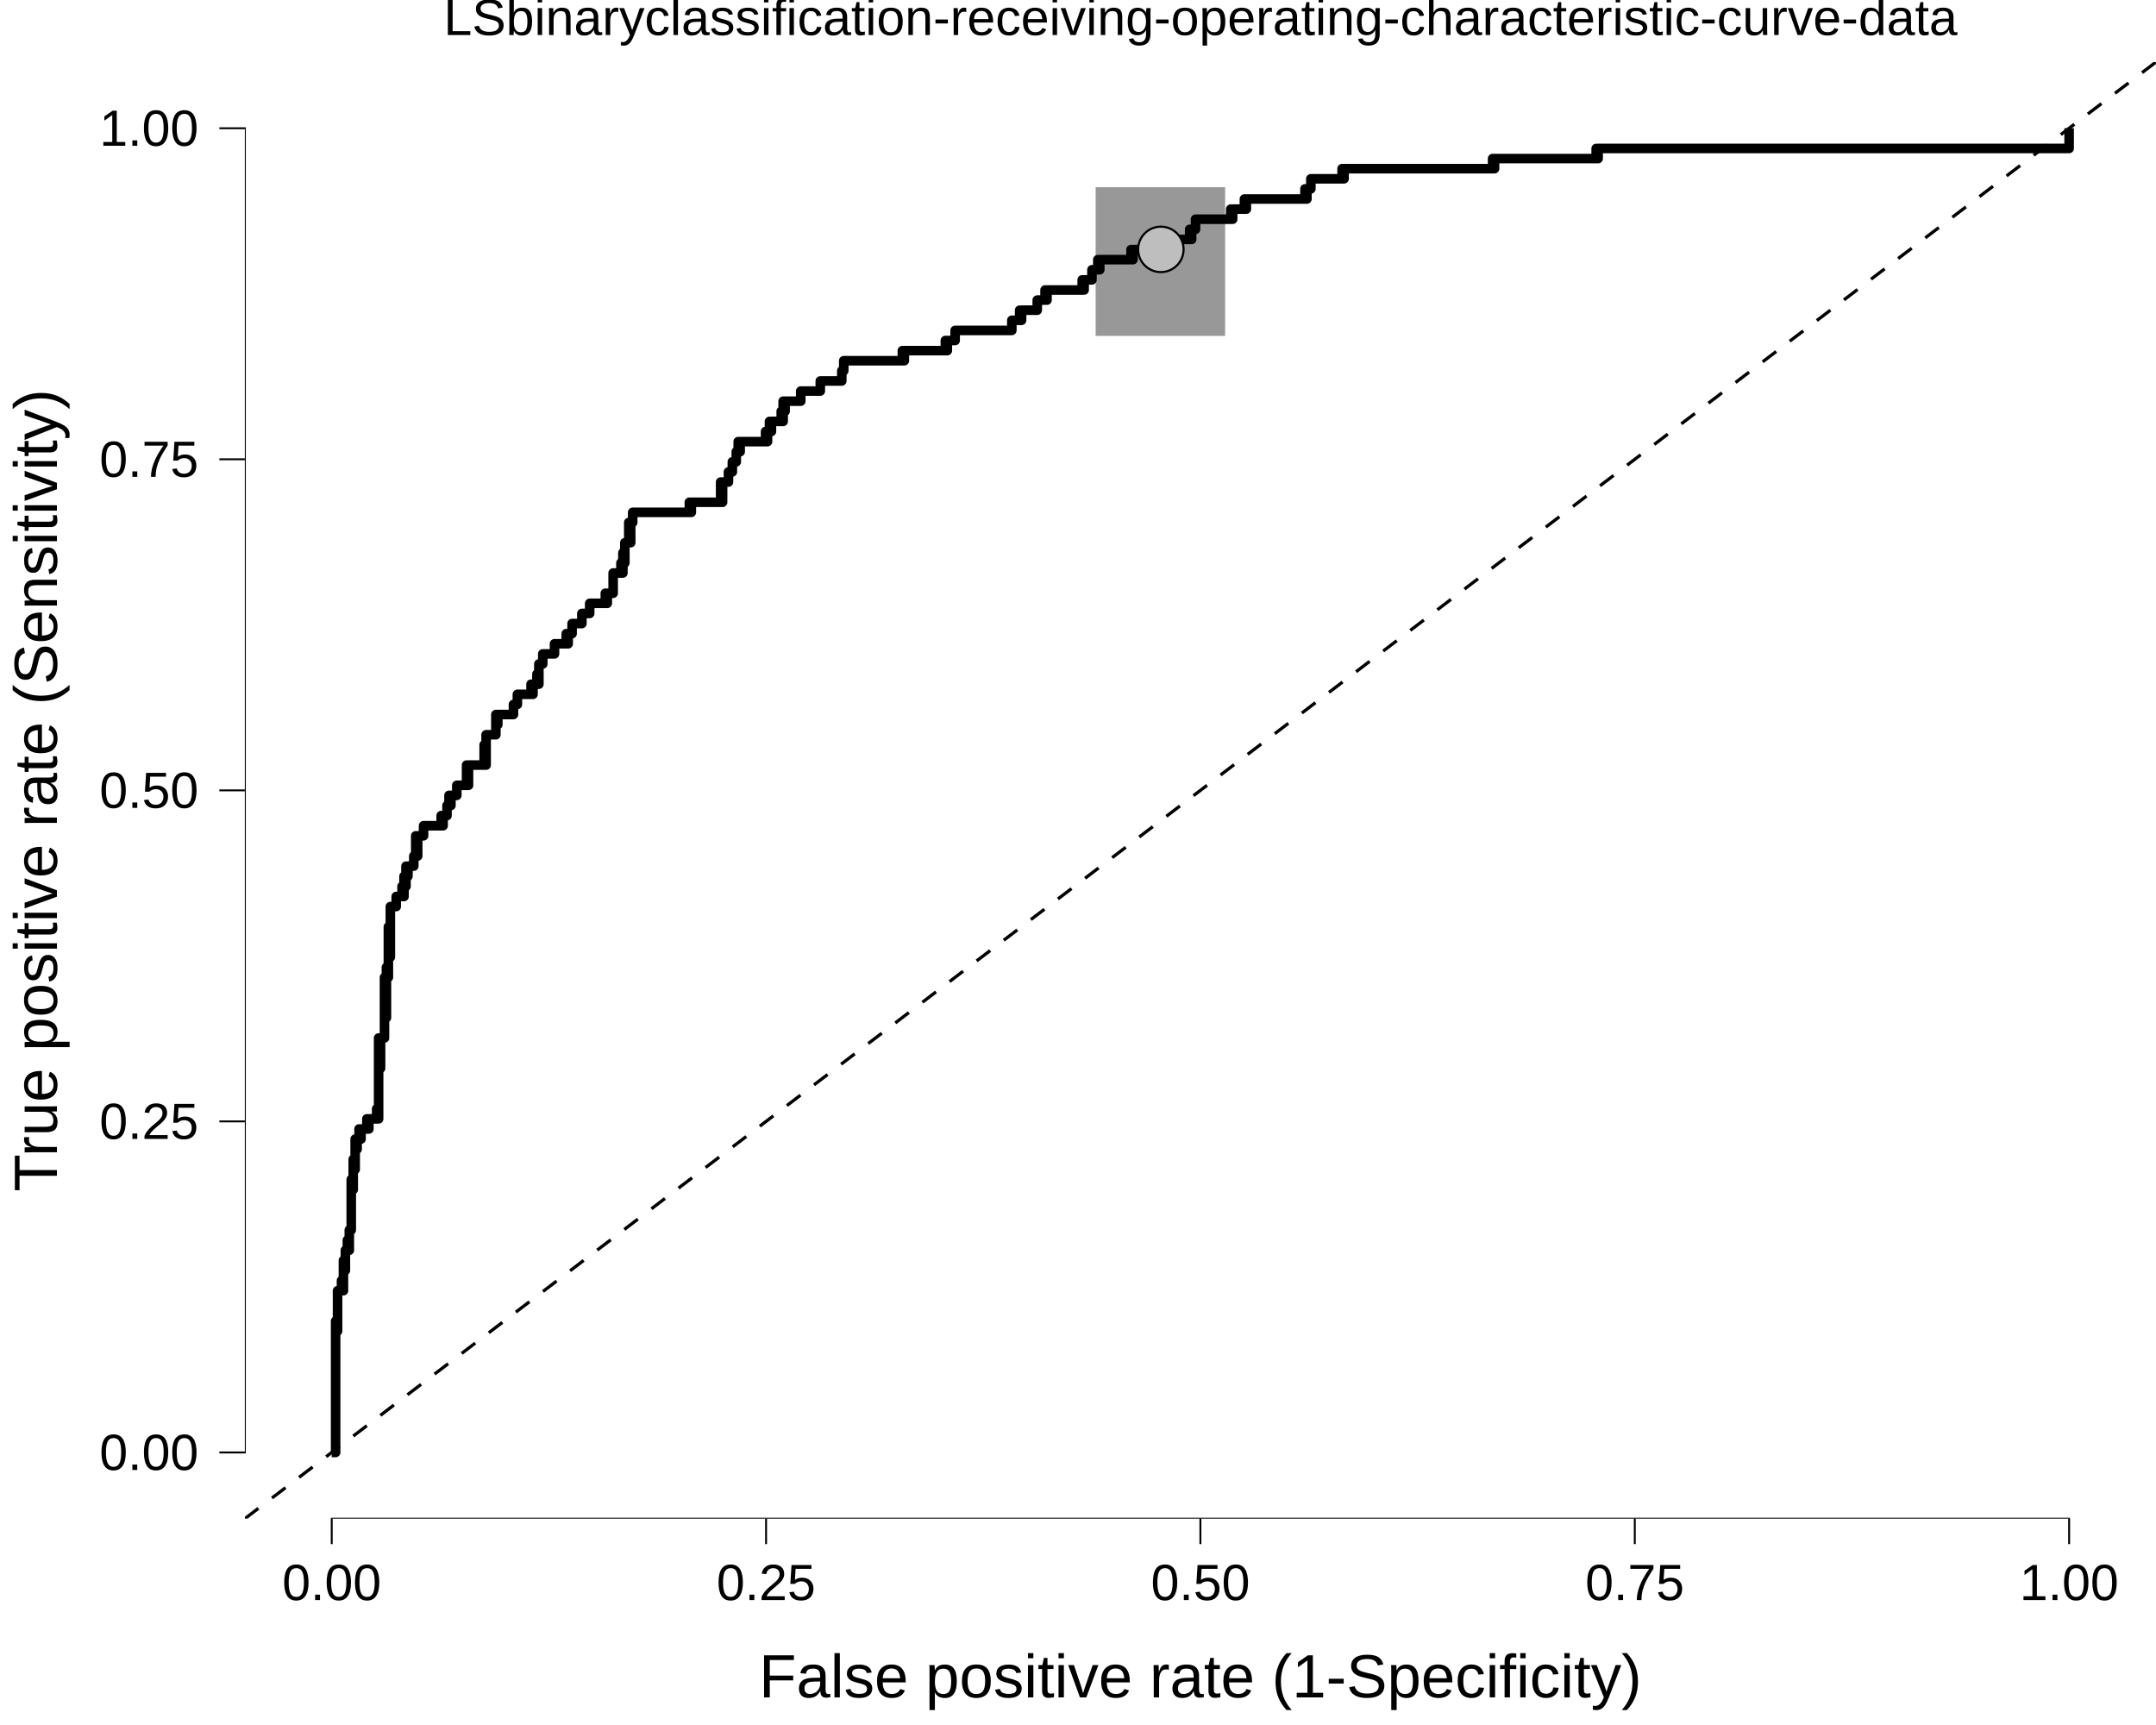
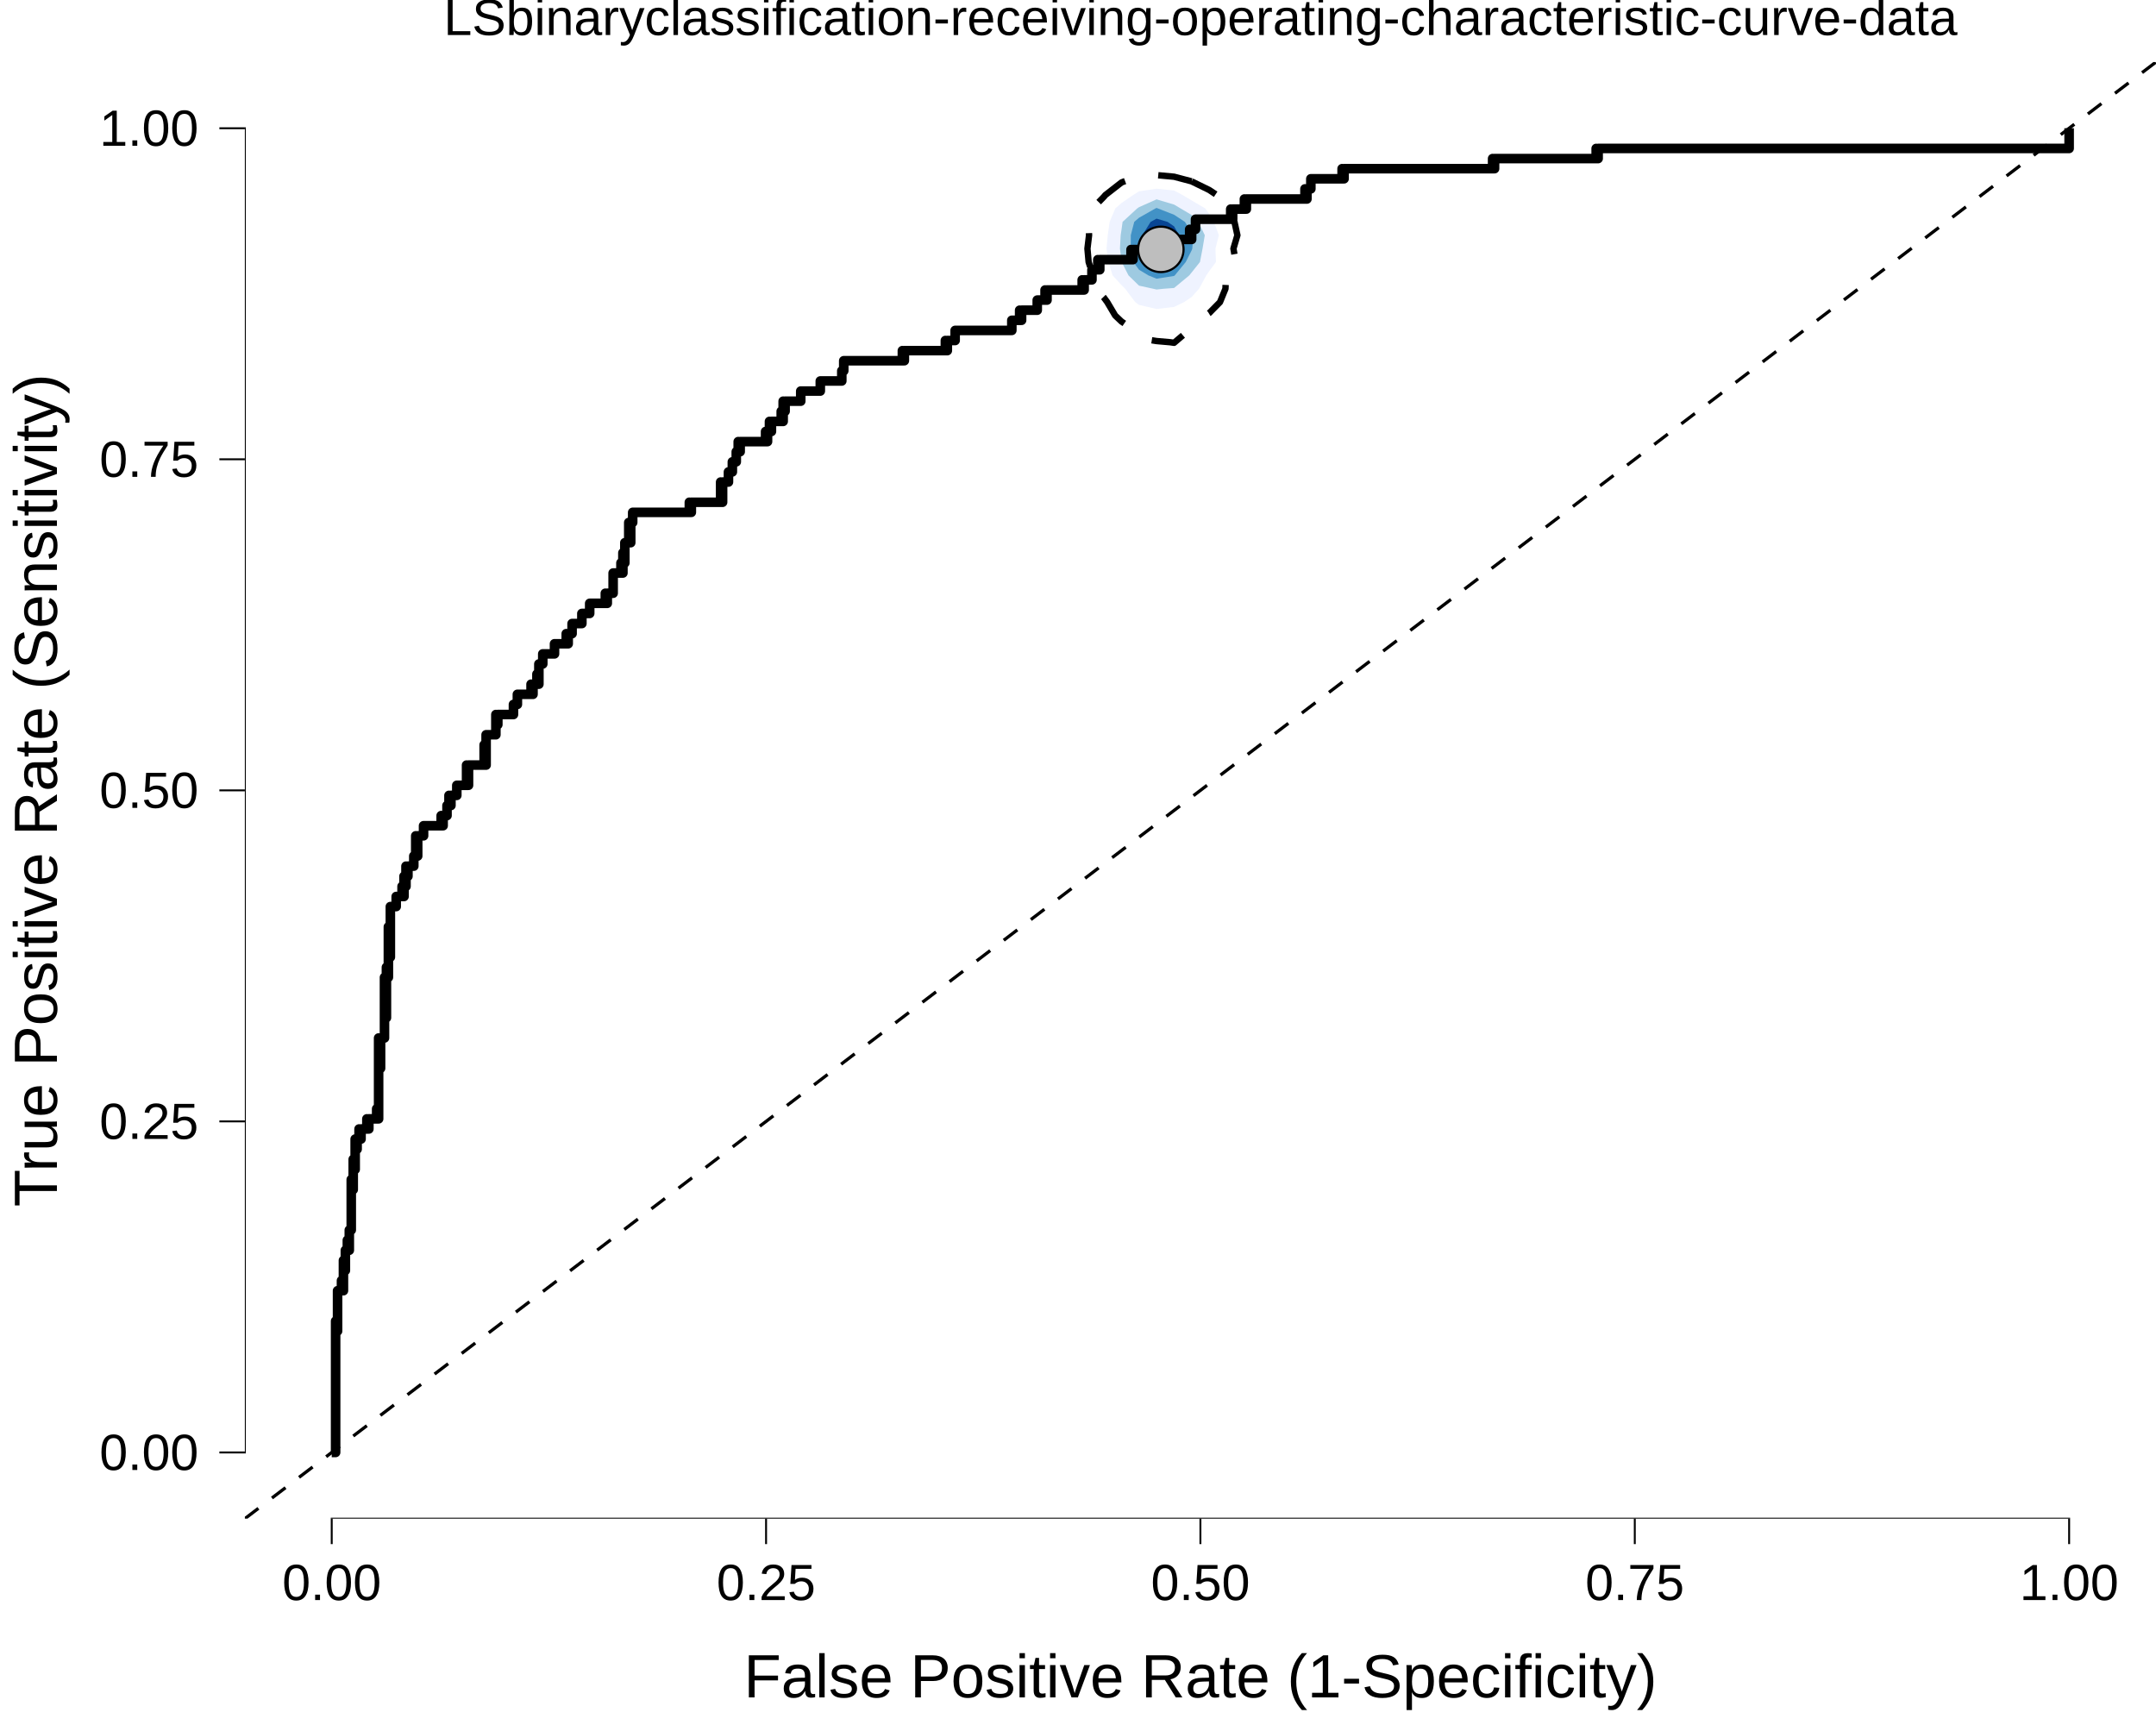
<svg xmlns="http://www.w3.org/2000/svg" viewBox="0 0 720.00 576.00">
  <defs>
    <style type="text/css">
    line, polyline, polygon, path, rect, circle {
      fill: none;
      stroke: #000000;
      stroke-linecap: round;
      stroke-linejoin: round;
      stroke-miterlimit: 10.00;
    }
  </style>
  </defs>
  <rect width="100%" height="100%" style="stroke: none; fill: #FFFFFF;" />
  <rect x="0.00" y="0.00" width="720.00" height="576.00" style="stroke-width: 10.67; stroke: none;" />
  <defs>
    <clipPath id="cpODEuNzd8NzIwLjAwfDUwNy4xMHwyMC43MQ==">
      <rect x="81.77" y="20.71" width="638.23" height="486.38" />
    </clipPath>
  </defs>
  <rect x="81.77" y="20.71" width="638.23" height="486.38" style="stroke-width: 10.67; stroke: none;" clip-path="url(#cpODEuNzd8NzIwLjAwfDUwNy4xMHwyMC43MQ==)" />
+   <polygon points="394.96,65.15 392.09,63.61 386.23,63.01 380.37,63.90 378.37,65.15 374.51,67.80 372.45,69.62 370.57,74.09 369.93,78.55 369.52,83.02 370.15,87.49 371.55,91.95 374.51,95.19 375.75,96.42 379.12,100.88 380.37,101.81 386.23,103.17 392.09,102.49 395.42,100.88 397.95,99.19 400.42,96.42 402.85,91.95 403.81,90.55 406.07,87.49 405.90,83.02 407.05,78.55 405.39,74.09 403.81,71.42 402.51,69.62 397.95,66.92 394.96,65.15 " style="stroke-width: 1.07; stroke: none; fill: #EFF3FF;" clip-path="url(#cpODEuNzd8NzIwLjAwfDUwNy4xMHwyMC43MQ==)" />
+   <polygon points="392.09,68.31 386.23,66.57 380.37,69.18 379.74,69.62 374.89,74.09 374.51,76.83 374.25,78.55 374.01,83.02 374.51,86.78 374.59,87.49 376.86,91.95 380.37,95.38 385.14,96.42 386.23,96.67 388.59,96.42 392.09,96.16 397.17,91.95 397.95,90.98 400.73,87.49 401.59,83.02 402.34,78.55 400.22,74.09 397.95,71.79 394.29,69.62 392.09,68.31 " style="stroke-width: 1.07; stroke: none; fill: #9ECAE1;" clip-path="url(#cpODEuNzd8NzIwLjAwfDUwNy4xMHwyMC43MQ==)" />
+   <polygon points="386.23,69.43 385.83,69.62 380.37,72.71 378.78,74.09 377.63,78.55 377.62,83.02 378.47,87.49 380.37,90.06 383.49,91.95 386.23,93.06 392.09,92.14 392.32,91.95 395.98,87.49 397.95,83.60 398.17,83.02 398.49,78.55 397.95,77.60 395.70,74.09 392.09,71.71 386.73,69.62 386.23,69.43 " style="stroke-width: 1.07; stroke: none; fill: #4292C6;" clip-path="url(#cpODEuNzd8NzIwLjAwfDUwNy4xMHwyMC43MQ==)" />
+   <polygon points="389.91,74.09 386.23,73.00 384.25,74.09 381.47,78.55 381.48,83.02 383.60,87.49 386.23,89.18 390.41,87.49 392.09,86.07 393.73,83.02 393.79,78.55 392.09,75.59 389.91,74.09 " style="stroke-width: 1.07; stroke: none; fill: #084594;" clip-path="url(#cpODEuNzd8NzIwLjAwfDUwNy4xMHwyMC43MQ==)" />
+   <polyline points="397.95,60.56 392.09,59.01 386.23,58.47 380.37,58.75 375.13,60.69 374.51,60.94 369.11,65.15 368.65,65.71 364.84,69.62 363.53,74.09 363.69,78.55 363.15,83.02 363.55,87.49 364.99,91.95 365.81,96.42 368.65,99.37 369.76,100.88 372.41,105.35 374.51,107.35 378.13,109.82 380.37,112.93 386.23,113.88 390.80,114.28 392.09,114.47 392.31,114.28 397.55,109.82 397.95,109.60 402.51,105.35 403.81,104.55 407.42,100.88 409.24,96.42 409.43,91.95 409.67,91.38 412.68,87.49 411.91,83.02 413.23,78.55 412.25,74.09 411.13,69.62 409.67,67.95 406.39,65.15 403.81,63.43 398.20,60.69 397.95,60.56 " style="stroke-width: 2.13; stroke-dasharray: 11.38,11.38; stroke-linecap: butt;" clip-path="url(#cpODEuNzd8NzIwLjAwfDUwNy4xMHwyMC43MQ==)" />
  <line x1="81.77" y1="507.10" x2="720.00" y2="20.71" style="stroke-width: 1.07; stroke-dasharray: 5.69,5.69; stroke-linecap: butt;" clip-path="url(#cpODEuNzd8NzIwLjAwfDUwNy4xMHwyMC43MQ==)" />
-   <polygon points="365.89,62.50 409.14,62.50 409.14,112.17 365.89,112.17 " style="stroke-width: 0.00; stroke: none; fill: #333333; fill-opacity: 0.50;" clip-path="url(#cpODEuNzd8NzIwLjAwfDUwNy4xMHwyMC43MQ==)" />
-   <polyline points="365.89,62.50 409.14,62.50 " style="stroke-width: 1.07; stroke: none;" clip-path="url(#cpODEuNzd8NzIwLjAwfDUwNy4xMHwyMC43MQ==)" />
-   <polyline points="409.14,112.17 365.89,112.17 " style="stroke-width: 1.07; stroke: none;" clip-path="url(#cpODEuNzd8NzIwLjAwfDUwNy4xMHwyMC43MQ==)" />
  <polyline points="110.78,484.99 112.08,484.99 112.08,454.61 112.08,454.61 112.08,441.11 112.08,441.11 112.08,447.86 112.08,447.86 112.08,451.24 112.08,451.24 112.08,444.48 112.73,444.48 112.73,441.11 112.73,441.11 112.73,437.73 112.73,437.73 112.73,434.36 112.73,434.36 112.73,430.98 113.39,430.98 113.39,430.98 114.04,430.98 114.04,427.61 114.04,427.61 114.04,430.98 114.69,430.98 114.69,427.61 114.69,427.61 114.69,420.86 114.69,420.86 114.69,424.23 115.34,424.23 115.34,420.86 115.34,420.86 115.34,417.48 116.00,417.48 116.00,414.11 116.00,414.11 116.00,417.48 116.65,417.48 116.65,414.11 116.65,414.11 116.65,410.73 117.30,410.73 117.30,403.98 117.30,403.98 117.30,400.61 117.30,400.61 117.30,407.36 117.30,407.36 117.30,393.86 117.30,393.86 117.30,410.73 117.30,410.73 117.30,397.23 117.96,397.23 117.96,387.10 117.96,387.10 117.96,393.86 117.96,393.86 117.96,390.48 118.61,390.48 118.61,380.35 118.61,380.35 118.61,387.10 118.61,387.10 118.61,383.73 119.26,383.73 119.26,380.35 119.91,380.35 119.91,376.98 119.91,376.98 119.91,380.35 120.57,380.35 120.57,376.98 121.22,376.98 121.22,376.98 121.87,376.98 121.87,376.98 122.52,376.98 122.52,373.60 122.52,373.60 122.52,376.98 123.18,376.98 123.18,373.60 123.83,373.60 123.83,373.60 124.48,373.60 124.48,373.60 125.13,373.60 125.13,373.60 125.79,373.60 125.79,370.23 125.79,370.23 125.79,373.60 126.44,373.60 126.44,363.48 126.44,363.48 126.44,360.10 126.44,360.10 126.44,346.60 126.44,346.60 126.44,370.23 126.44,370.23 126.44,353.35 126.44,353.35 126.44,349.98 126.44,349.98 126.44,366.85 126.44,366.85 126.44,356.73 127.09,356.73 127.09,346.60 127.75,346.60 127.75,346.60 128.40,346.60 128.40,326.35 128.40,326.35 128.40,333.10 128.40,333.10 128.40,346.60 128.40,346.60 128.40,343.23 128.40,343.23 128.40,336.47 128.40,336.47 128.40,329.72 128.40,329.72 128.40,339.85 129.05,339.85 129.05,322.97 129.05,322.97 129.05,326.35 129.70,326.35 129.70,316.22 129.70,316.22 129.70,312.85 129.70,312.85 129.70,309.47 129.70,309.47 129.70,322.97 129.70,322.97 129.70,319.60 130.36,319.60 130.36,306.10 130.36,306.10 130.36,309.47 130.36,309.47 130.36,302.72 131.01,302.72 131.01,302.72 131.66,302.72 131.66,302.72 132.31,302.72 132.31,302.72 132.31,302.72 132.31,299.35 132.97,299.35 132.97,299.35 133.62,299.35 133.62,299.35 134.27,299.35 134.27,295.97 134.27,295.97 134.27,299.35 134.92,299.35 134.92,292.60 134.92,292.60 134.92,295.97 135.58,295.97 135.58,289.22 135.58,289.22 135.58,292.60 136.23,292.60 136.23,289.22 136.88,289.22 136.88,289.22 137.54,289.22 137.54,289.22 138.19,289.22 138.19,289.22 138.19,289.22 138.19,285.84 138.84,285.84 138.84,279.09 138.84,279.09 138.84,282.47 138.84,282.47 138.84,285.84 139.49,285.84 139.49,279.09 140.15,279.09 140.15,279.09 140.80,279.09 140.80,279.09 141.45,279.09 141.45,279.09 141.45,279.09 141.45,275.72 142.10,275.72 142.10,275.72 142.76,275.72 142.76,275.72 143.41,275.72 143.41,275.72 144.06,275.72 144.06,275.72 144.71,275.72 144.71,275.72 145.37,275.72 145.37,275.72 146.02,275.72 146.02,275.72 146.67,275.72 146.67,275.72 147.33,275.72 147.33,272.34 147.33,272.34 147.33,275.72 147.98,275.72 147.98,272.34 148.63,272.34 148.63,272.34 149.28,272.34 149.28,272.34 149.28,272.34 149.28,268.97 149.94,268.97 149.94,265.59 149.94,265.59 149.94,268.97 150.59,268.97 150.59,265.59 151.24,265.59 151.24,265.59 151.89,265.59 151.89,265.59 152.55,265.59 152.55,265.59 152.55,265.59 152.55,262.22 153.20,262.22 153.20,262.22 153.85,262.22 153.85,262.22 154.50,262.22 154.50,262.22 155.16,262.22 155.16,262.22 155.81,262.22 155.81,258.84 155.81,258.84 155.81,255.47 155.81,255.47 155.81,262.22 156.46,262.22 156.46,255.47 157.11,255.47 157.11,255.47 157.77,255.47 157.77,255.47 158.42,255.47 158.42,255.47 159.07,255.47 159.07,255.47 159.73,255.47 159.73,255.47 160.38,255.47 160.38,255.47 161.03,255.47 161.03,255.47 161.68,255.47 161.68,248.72 161.68,248.72 161.68,252.09 161.68,252.09 161.68,255.47 162.34,255.47 162.34,248.72 162.34,248.72 162.34,245.34 162.99,245.34 162.99,245.34 163.64,245.34 163.64,245.34 164.29,245.34 164.29,245.34 164.95,245.34 164.95,245.34 165.60,245.34 165.60,238.59 165.60,238.59 165.60,245.34 165.60,245.34 165.60,241.97 166.25,241.97 166.25,238.59 166.90,238.59 166.90,238.59 167.56,238.59 167.56,238.59 168.21,238.59 168.21,238.59 168.86,238.59 168.86,238.59 169.52,238.59 169.52,238.59 170.17,238.59 170.17,238.59 170.82,238.59 170.82,238.59 171.47,238.59 171.47,238.59 171.47,238.59 171.47,235.22 172.13,235.22 172.13,235.22 172.78,235.22 172.78,235.22 172.78,235.22 172.78,231.84 173.43,231.84 173.43,231.84 174.08,231.84 174.08,231.84 174.74,231.84 174.74,231.84 175.39,231.84 175.39,231.84 176.04,231.84 176.04,231.84 176.69,231.84 176.69,231.84 177.35,231.84 177.35,228.46 177.35,228.46 177.35,231.84 178.00,231.84 178.00,228.46 178.65,228.46 178.65,228.46 179.31,228.46 179.31,225.09 179.31,225.09 179.31,228.46 179.96,228.46 179.96,225.09 179.96,225.09 179.96,221.71 180.61,221.71 180.61,221.71 181.26,221.71 181.26,221.71 181.26,221.71 181.26,218.34 181.92,218.34 181.92,218.34 182.57,218.34 182.57,218.34 183.22,218.34 183.22,218.34 183.87,218.34 183.87,218.34 184.53,218.34 184.53,218.34 185.18,218.34 185.18,218.34 185.18,218.34 185.18,214.96 185.83,214.96 185.83,214.96 186.48,214.96 186.48,214.96 187.14,214.96 187.14,214.96 187.79,214.96 187.79,214.96 188.44,214.96 188.44,214.96 189.10,214.96 189.10,211.59 189.10,211.59 189.10,214.96 189.75,214.96 189.75,211.59 190.40,211.59 190.40,211.59 191.05,211.59 191.05,211.59 191.05,211.59 191.05,208.21 191.71,208.21 191.71,208.21 192.36,208.21 192.36,208.21 193.01,208.21 193.01,208.21 193.66,208.21 193.66,208.21 194.32,208.21 194.32,208.21 194.32,208.21 194.32,204.84 194.97,204.84 194.97,204.84 195.62,204.84 195.62,204.84 196.27,204.84 196.27,204.84 196.93,204.84 196.93,204.84 196.93,204.84 196.93,201.46 197.58,201.46 197.58,201.46 198.23,201.46 198.23,201.46 198.89,201.46 198.89,201.46 199.54,201.46 199.54,201.46 200.19,201.46 200.19,201.46 200.84,201.46 200.84,201.46 201.50,201.46 201.50,201.46 202.15,201.46 202.15,198.09 202.15,198.09 202.15,201.46 202.80,201.46 202.80,198.09 203.45,198.09 203.45,198.09 204.11,198.09 204.11,198.09 204.76,198.09 204.76,194.71 204.76,194.71 204.76,198.09 204.76,198.09 204.76,191.34 205.41,191.34 205.41,191.34 206.06,191.34 206.06,191.34 206.72,191.34 206.72,191.34 207.37,191.34 207.37,187.96 207.37,187.96 207.37,191.34 208.02,191.34 208.02,184.59 208.02,184.59 208.02,187.96 208.67,187.96 208.67,184.59 208.67,184.59 208.67,181.21 209.33,181.21 209.33,181.21 209.98,181.21 209.98,177.83 209.98,177.83 209.98,174.46 209.98,174.46 209.98,181.21 210.63,181.21 210.63,174.46 211.29,174.46 211.29,174.46 211.29,174.46 211.29,171.08 211.94,171.08 211.94,171.08 212.59,171.08 212.59,171.08 213.24,171.08 213.24,171.08 213.90,171.08 213.90,171.08 214.55,171.08 214.55,171.08 215.20,171.08 215.20,171.08 215.85,171.08 215.85,171.08 216.51,171.08 216.51,171.08 217.16,171.08 217.16,171.08 217.81,171.08 217.81,171.08 218.46,171.08 218.46,171.08 219.12,171.08 219.12,171.08 219.77,171.08 219.77,171.08 220.42,171.08 220.42,171.08 221.08,171.08 221.08,171.08 221.73,171.08 221.73,171.08 222.38,171.08 222.38,171.08 223.03,171.08 223.03,171.08 223.69,171.08 223.69,171.08 224.34,171.08 224.34,171.08 224.99,171.08 224.99,171.08 225.64,171.08 225.64,171.08 226.30,171.08 226.30,171.08 226.95,171.08 226.95,171.08 227.60,171.08 227.60,171.08 228.25,171.08 228.25,171.08 228.91,171.08 228.91,171.08 229.56,171.08 229.56,171.08 230.21,171.08 230.21,167.71 230.21,167.71 230.21,171.08 230.87,171.08 230.87,167.71 231.52,167.71 231.52,167.71 232.17,167.71 232.17,167.71 232.82,167.71 232.82,167.71 233.48,167.71 233.48,167.71 234.13,167.71 234.13,167.71 234.78,167.71 234.78,167.71 235.43,167.71 235.43,167.71 236.09,167.71 236.09,167.71 236.74,167.71 236.74,167.71 237.39,167.71 237.39,167.71 238.04,167.71 238.04,167.71 238.70,167.71 238.70,167.71 239.35,167.71 239.35,167.71 240.00,167.71 240.00,167.71 240.66,167.71 240.66,164.33 240.66,164.33 240.66,160.96 240.66,160.96 240.66,167.71 241.31,167.71 241.31,160.96 241.96,160.96 241.96,160.96 242.61,160.96 242.61,160.96 243.27,160.96 243.27,160.96 243.27,160.96 243.27,157.58 243.92,157.58 243.92,157.58 244.57,157.58 244.57,157.58 244.57,157.58 244.57,154.21 245.22,154.21 245.22,154.21 245.88,154.21 245.88,154.21 245.88,154.21 245.88,150.83 246.53,150.83 246.53,147.46 246.53,147.46 246.53,150.83 247.18,150.83 247.18,147.46 247.83,147.46 247.83,147.46 248.49,147.46 248.49,147.46 249.14,147.46 249.14,147.46 249.79,147.46 249.79,147.46 250.45,147.46 250.45,147.46 251.10,147.46 251.10,147.46 251.75,147.46 251.75,147.46 252.40,147.46 252.40,147.46 253.06,147.46 253.06,147.46 253.71,147.46 253.71,147.46 254.36,147.46 254.36,147.46 255.01,147.46 255.01,147.46 255.67,147.46 255.67,144.08 255.67,144.08 255.67,147.46 256.32,147.46 256.32,144.08 256.97,144.08 256.97,140.71 256.97,140.71 256.97,144.08 257.62,144.08 257.62,140.71 258.28,140.71 258.28,140.71 258.93,140.71 258.93,140.71 259.58,140.71 259.58,140.71 260.23,140.71 260.23,140.71 260.89,140.71 260.89,137.33 260.89,137.33 260.89,140.71 261.54,140.71 261.54,133.96 261.54,133.96 261.54,137.33 262.19,137.33 262.19,133.96 262.85,133.96 262.85,133.96 263.50,133.96 263.50,133.96 264.15,133.96 264.15,133.96 264.80,133.96 264.80,133.96 265.46,133.96 265.46,133.96 266.11,133.96 266.11,133.96 266.76,133.96 266.76,133.96 267.41,133.96 267.41,133.96 267.41,133.96 267.41,130.58 268.07,130.58 268.07,130.58 268.72,130.58 268.72,130.58 269.37,130.58 269.37,130.58 270.02,130.58 270.02,130.58 270.68,130.58 270.68,130.58 271.33,130.58 271.33,130.58 271.98,130.58 271.98,130.58 272.64,130.58 272.64,130.58 273.29,130.58 273.29,130.58 273.94,130.58 273.94,130.58 273.94,130.58 273.94,127.21 274.59,127.21 274.59,127.21 275.25,127.21 275.25,127.21 275.90,127.21 275.90,127.21 276.55,127.21 276.55,127.21 277.20,127.21 277.20,127.21 277.86,127.21 277.86,127.21 278.51,127.21 278.51,127.21 279.16,127.21 279.16,127.21 279.81,127.21 279.81,127.21 280.47,127.21 280.47,127.21 281.12,127.21 281.12,127.21 281.12,127.21 281.12,123.83 281.77,123.83 281.77,123.83 281.77,123.83 281.77,120.45 282.43,120.45 282.43,120.45 283.08,120.45 283.08,120.45 283.73,120.45 283.73,120.45 284.38,120.45 284.38,120.45 285.04,120.45 285.04,120.45 285.69,120.45 285.69,120.45 286.34,120.45 286.34,120.45 286.99,120.45 286.99,120.45 287.65,120.45 287.65,120.45 288.30,120.45 288.30,120.45 288.95,120.45 288.95,120.45 289.60,120.45 289.60,120.45 290.26,120.45 290.26,120.45 290.91,120.45 290.91,120.45 291.56,120.45 291.56,120.45 292.22,120.45 292.22,120.45 292.87,120.45 292.87,120.45 293.52,120.45 293.52,120.45 294.17,120.45 294.17,120.45 294.83,120.45 294.83,120.45 295.48,120.45 295.48,120.45 296.13,120.45 296.13,120.45 296.78,120.45 296.78,120.45 297.44,120.45 297.44,120.45 298.09,120.45 298.09,120.45 298.74,120.45 298.74,120.45 299.39,120.45 299.39,120.45 300.05,120.45 300.05,120.45 300.70,120.45 300.70,120.45 301.35,120.45 301.35,117.08 301.35,117.08 301.35,120.45 302.01,120.45 302.01,117.08 302.66,117.08 302.66,117.08 303.31,117.08 303.31,117.08 303.96,117.08 303.96,117.08 304.62,117.08 304.62,117.08 305.27,117.08 305.27,117.08 305.92,117.08 305.92,117.08 306.57,117.08 306.57,117.08 307.23,117.08 307.23,117.08 307.88,117.08 307.88,117.08 308.53,117.08 308.53,117.08 309.18,117.08 309.18,117.08 309.84,117.08 309.84,117.08 310.49,117.08 310.49,117.08 311.14,117.08 311.14,117.08 311.79,117.08 311.79,117.08 312.45,117.08 312.45,117.08 313.10,117.08 313.10,117.08 313.75,117.08 313.75,117.08 314.41,117.08 314.41,117.08 315.06,117.08 315.06,117.08 315.71,117.08 315.71,113.70 315.71,113.70 315.71,117.08 316.36,117.08 316.36,113.70 317.02,113.70 317.02,113.70 317.67,113.70 317.67,113.70 318.32,113.70 318.32,113.70 318.97,113.70 318.97,113.70 318.97,113.70 318.97,110.33 319.63,110.33 319.63,110.33 320.28,110.33 320.28,110.33 320.93,110.33 320.93,110.33 321.58,110.33 321.58,110.33 322.24,110.33 322.24,110.33 322.89,110.33 322.89,110.33 323.54,110.33 323.54,110.33 324.20,110.33 324.20,110.33 324.85,110.33 324.85,110.33 325.50,110.33 325.50,110.33 326.15,110.33 326.15,110.33 326.81,110.33 326.81,110.33 327.46,110.33 327.46,110.33 328.11,110.33 328.11,110.33 328.76,110.33 328.76,110.33 329.42,110.33 329.42,110.33 330.07,110.33 330.07,110.33 330.72,110.33 330.72,110.33 331.37,110.33 331.37,110.33 332.03,110.33 332.03,110.33 332.68,110.33 332.68,110.33 333.33,110.33 333.33,110.33 333.99,110.33 333.99,110.33 334.64,110.33 334.64,110.33 335.29,110.33 335.29,110.33 335.94,110.33 335.94,110.33 336.60,110.33 336.60,110.33 337.25,110.33 337.25,110.33 337.90,110.33 337.90,110.33 337.90,110.33 337.90,106.95 338.55,106.95 338.55,106.95 339.21,106.95 339.21,106.95 339.86,106.95 339.86,106.95 340.51,106.95 340.51,103.58 340.51,103.58 340.51,106.95 341.16,106.95 341.16,103.58 341.82,103.58 341.82,103.58 342.47,103.58 342.47,103.58 343.12,103.58 343.12,103.58 343.78,103.58 343.78,103.58 344.43,103.58 344.43,103.58 345.08,103.58 345.08,103.58 345.73,103.58 345.73,103.58 346.39,103.58 346.39,103.58 346.39,103.58 346.39,100.20 347.04,100.20 347.04,100.20 347.69,100.20 347.69,100.20 348.34,100.20 348.34,100.20 349.00,100.20 349.00,96.83 349.00,96.83 349.00,100.20 349.65,100.20 349.65,96.83 350.30,96.83 350.30,96.83 350.95,96.83 350.95,96.83 351.61,96.83 351.61,96.83 352.26,96.83 352.26,96.83 352.91,96.83 352.91,96.83 353.57,96.83 353.57,96.83 354.22,96.83 354.22,96.83 354.87,96.83 354.87,96.83 355.52,96.83 355.52,96.83 356.18,96.83 356.18,96.83 356.83,96.83 356.83,96.83 357.48,96.83 357.48,96.83 358.13,96.83 358.13,96.83 358.79,96.83 358.79,96.83 359.44,96.83 359.44,96.83 360.09,96.83 360.09,96.83 360.74,96.83 360.74,96.83 361.40,96.83 361.40,93.45 361.40,93.45 361.40,96.83 362.05,96.83 362.05,93.45 362.70,93.45 362.70,93.45 363.35,93.45 363.35,93.45 364.01,93.45 364.01,93.45 364.66,93.45 364.66,93.45 364.66,93.45 364.66,90.08 365.31,90.08 365.31,90.08 365.97,90.08 365.97,90.08 366.62,90.08 366.62,86.70 366.62,86.70 366.62,90.08 367.27,90.08 367.27,86.70 368.58,86.70 368.58,86.70 369.23,86.70 369.23,86.70 369.88,86.70 369.88,86.70 370.53,86.70 370.53,86.70 371.19,86.70 371.19,86.70 371.84,86.70 371.84,86.70 372.49,86.70 372.49,86.70 373.14,86.70 373.14,86.70 373.80,86.70 373.80,86.70 374.45,86.70 374.45,86.70 375.10,86.70 375.10,86.70 375.76,86.70 375.76,86.70 376.41,86.70 376.41,86.70 377.06,86.70 377.06,86.70 377.71,86.70 377.71,83.33 377.71,83.33 377.71,86.70 378.37,86.70 378.37,83.33 379.02,83.33 379.02,83.33 379.67,83.33 379.67,83.33 380.32,83.33 380.32,83.33 380.98,83.33 380.98,83.33 381.63,83.33 381.63,83.33 382.28,83.33 382.28,83.33 382.93,83.33 382.93,83.33 383.59,83.33 383.59,83.33 384.24,83.33 384.24,83.33 384.89,83.33 384.89,83.33 385.55,83.33 385.55,83.33 386.20,83.33 386.20,83.33 386.85,83.33 386.85,83.33 387.50,83.33 387.50,83.33 387.50,83.33 387.50,83.33 388.16,83.33 388.16,83.33 388.81,83.33 388.81,83.33 389.46,83.33 389.46,79.95 389.46,79.95 389.46,83.33 390.11,83.33 390.11,79.95 390.77,79.95 390.77,79.95 391.42,79.95 391.42,79.95 392.07,79.95 392.07,79.95 392.72,79.95 392.72,79.95 393.38,79.95 393.38,79.95 394.03,79.95 394.03,79.95 394.68,79.95 394.68,79.95 395.34,79.95 395.34,79.95 395.99,79.95 395.99,79.95 396.64,79.95 396.64,79.95 397.29,79.95 397.29,76.58 397.29,76.58 397.29,79.95 397.95,79.95 397.95,76.58 398.60,76.58 398.60,76.58 399.25,76.58 399.25,76.58 399.25,76.58 399.25,73.20 399.90,73.20 399.90,73.20 400.56,73.20 400.56,73.20 401.21,73.20 401.21,73.20 401.86,73.20 401.86,73.20 402.51,73.20 402.51,73.20 403.17,73.20 403.17,73.20 403.82,73.20 403.82,73.20 404.47,73.20 404.47,73.20 405.13,73.20 405.13,73.20 405.78,73.20 405.78,73.20 406.43,73.20 406.43,73.20 407.08,73.20 407.08,73.20 407.74,73.20 407.74,73.20 408.39,73.20 408.39,73.20 409.04,73.20 409.04,73.20 409.69,73.20 409.69,73.20 410.35,73.20 410.35,73.20 411.00,73.20 411.00,69.82 411.00,69.82 411.00,73.20 411.65,73.20 411.65,69.82 412.30,69.82 412.30,69.82 412.96,69.82 412.96,69.82 413.61,69.82 413.61,69.82 414.26,69.82 414.26,69.82 414.91,69.82 414.91,69.82 415.57,69.82 415.57,66.45 415.57,66.45 415.57,69.82 416.22,69.82 416.22,66.45 416.87,66.45 416.87,66.45 417.53,66.45 417.53,66.45 418.18,66.45 418.18,66.45 418.83,66.45 418.83,66.45 419.48,66.45 419.48,66.45 420.14,66.45 420.14,66.45 420.79,66.45 420.79,66.45 421.44,66.45 421.44,66.45 422.09,66.45 422.09,66.45 422.75,66.45 422.75,66.45 423.40,66.45 423.40,66.45 424.05,66.45 424.05,66.45 424.70,66.45 424.70,66.45 425.36,66.45 425.36,66.45 426.01,66.45 426.01,66.45 426.66,66.45 426.66,66.45 427.32,66.45 427.32,66.45 427.97,66.45 427.97,66.45 428.62,66.45 428.62,66.45 429.27,66.45 429.27,66.45 429.93,66.45 429.93,66.45 430.58,66.45 430.58,66.45 431.23,66.45 431.23,66.45 431.88,66.45 431.88,66.45 432.54,66.45 432.54,66.45 433.19,66.45 433.19,66.45 433.84,66.45 433.84,66.45 434.49,66.45 434.49,66.45 435.15,66.45 435.15,66.45 435.80,66.45 435.80,63.07 435.80,63.07 435.80,66.45 436.45,66.45 436.45,63.07 437.11,63.07 437.11,63.07 437.76,63.07 437.76,63.07 437.76,63.07 437.76,59.70 438.41,59.70 438.41,59.70 439.06,59.70 439.06,59.70 439.72,59.70 439.72,59.70 440.37,59.70 440.37,59.70 441.02,59.70 441.02,59.70 441.67,59.70 441.67,59.70 442.33,59.70 442.33,59.70 442.98,59.70 442.98,59.70 443.63,59.70 443.63,59.70 444.28,59.70 444.28,59.70 444.94,59.70 444.94,59.70 445.59,59.70 445.59,59.70 446.24,59.70 446.24,59.70 446.90,59.70 446.90,59.70 447.55,59.70 447.55,59.70 448.20,59.70 448.20,56.32 448.20,56.32 448.20,59.70 448.85,59.70 448.85,56.32 449.51,56.32 449.51,56.32 450.16,56.32 450.16,56.32 450.81,56.32 450.81,56.32 451.46,56.32 451.46,56.32 452.12,56.32 452.12,56.32 452.77,56.32 452.77,56.32 453.42,56.32 453.42,56.32 454.07,56.32 454.07,56.32 454.73,56.32 454.73,56.32 455.38,56.32 455.38,56.32 456.03,56.32 456.03,56.32 456.69,56.32 456.69,56.32 457.34,56.32 457.34,56.32 457.99,56.32 457.99,56.32 458.64,56.32 458.64,56.32 459.30,56.32 459.30,56.32 459.95,56.32 459.95,56.32 460.60,56.32 460.60,56.32 461.25,56.32 461.25,56.32 461.91,56.32 461.91,56.32 462.56,56.32 462.56,56.32 463.21,56.32 463.21,56.32 463.86,56.32 463.86,56.32 464.52,56.32 464.52,56.32 465.17,56.32 465.17,56.32 465.82,56.32 465.82,56.32 466.47,56.32 466.47,56.32 467.13,56.32 467.13,56.32 467.78,56.32 467.78,56.32 468.43,56.32 468.43,56.32 469.09,56.32 469.09,56.32 469.74,56.32 469.74,56.32 470.39,56.32 470.39,56.32 471.04,56.32 471.04,56.32 471.70,56.32 471.70,56.32 472.35,56.32 472.35,56.32 473.00,56.32 473.00,56.32 473.65,56.32 473.65,56.32 474.31,56.32 474.31,56.32 474.96,56.32 474.96,56.32 475.61,56.32 475.61,56.32 476.26,56.32 476.26,56.32 476.92,56.32 476.92,56.32 477.57,56.32 477.57,56.32 478.22,56.32 478.22,56.32 478.88,56.32 478.88,56.32 479.53,56.32 479.53,56.32 480.18,56.32 480.18,56.32 480.83,56.32 480.83,56.32 481.49,56.32 481.49,56.32 482.14,56.32 482.14,56.32 482.79,56.32 482.79,56.32 483.44,56.32 483.44,56.32 484.10,56.32 484.10,56.32 484.75,56.32 484.75,56.32 485.40,56.32 485.40,56.32 486.05,56.32 486.05,56.32 486.71,56.32 486.71,56.32 487.36,56.32 487.36,56.32 488.01,56.32 488.01,56.32 488.67,56.32 488.67,56.32 489.32,56.32 489.32,56.32 489.97,56.32 489.97,56.32 490.62,56.32 490.62,56.32 491.28,56.32 491.28,56.32 491.93,56.32 491.93,56.32 492.58,56.32 492.58,56.32 493.23,56.32 493.23,56.32 493.89,56.32 493.89,56.32 494.54,56.32 494.54,56.32 495.19,56.32 495.19,56.32 495.84,56.32 495.84,56.32 496.50,56.32 496.50,56.32 497.15,56.32 497.15,56.32 497.80,56.32 497.80,56.32 498.46,56.32 498.46,52.95 498.46,52.95 498.46,56.32 499.11,56.32 499.11,52.95 499.76,52.95 499.76,52.95 500.41,52.95 500.41,52.95 501.07,52.95 501.07,52.95 501.72,52.95 501.72,52.95 502.37,52.95 502.37,52.95 503.02,52.95 503.02,52.95 503.68,52.95 503.68,52.95 504.33,52.95 504.33,52.95 504.98,52.95 504.98,52.95 505.63,52.95 505.63,52.95 506.29,52.95 506.29,52.95 506.94,52.95 506.94,52.95 507.59,52.95 507.59,52.95 508.25,52.95 508.25,52.95 508.90,52.95 508.90,52.95 509.55,52.95 509.55,52.95 510.20,52.95 510.20,52.95 510.86,52.95 510.86,52.95 511.51,52.95 511.51,52.95 512.16,52.95 512.16,52.95 512.81,52.95 512.81,52.95 513.47,52.95 513.47,52.95 514.12,52.95 514.12,52.95 514.77,52.95 514.77,52.95 515.42,52.95 515.42,52.95 516.08,52.95 516.08,52.95 516.73,52.95 516.73,52.95 517.38,52.95 517.38,52.95 518.03,52.95 518.03,52.95 518.69,52.95 518.69,52.95 519.34,52.95 519.34,52.95 519.99,52.95 519.99,52.95 520.65,52.95 520.65,52.95 521.30,52.95 521.30,52.95 521.95,52.95 521.95,52.95 522.60,52.95 522.60,52.95 523.26,52.95 523.26,52.95 523.91,52.95 523.91,52.95 524.56,52.95 524.56,52.95 525.21,52.95 525.21,52.95 525.87,52.95 525.87,52.95 526.52,52.95 526.52,52.95 527.17,52.95 527.17,52.95 527.82,52.95 527.82,52.95 528.48,52.95 528.48,52.95 529.13,52.95 529.13,52.95 529.78,52.95 529.78,52.95 530.44,52.95 530.44,52.95 531.09,52.95 531.09,52.95 531.74,52.95 531.74,52.95 532.39,52.95 532.39,52.95 533.05,52.95 533.05,49.57 533.05,49.57 533.05,52.95 533.70,52.95 533.70,49.57 534.35,49.57 534.35,49.57 535.00,49.57 535.00,49.57 535.66,49.57 535.66,49.57 536.31,49.57 536.31,49.57 536.96,49.57 536.96,49.57 537.61,49.57 537.61,49.57 538.27,49.57 538.27,49.57 538.92,49.57 538.92,49.57 539.57,49.57 539.57,49.57 540.23,49.57 540.23,49.57 540.88,49.57 540.88,49.57 541.53,49.57 541.53,49.57 542.18,49.57 542.18,49.57 542.84,49.57 542.84,49.57 543.49,49.57 543.49,49.57 544.14,49.57 544.14,49.57 544.79,49.57 544.79,49.57 545.45,49.57 545.45,49.57 546.10,49.57 546.10,49.57 546.75,49.57 546.75,49.57 547.40,49.57 547.40,49.57 548.06,49.57 548.06,49.57 548.71,49.57 548.71,49.57 549.36,49.57 549.36,49.57 550.02,49.57 550.02,49.57 550.67,49.57 550.67,49.57 551.32,49.57 551.32,49.57 551.97,49.57 551.97,49.57 552.63,49.57 552.63,49.57 553.28,49.57 553.28,49.57 553.93,49.57 553.93,49.57 554.58,49.57 554.58,49.57 555.24,49.57 555.24,49.57 555.89,49.57 555.89,49.57 556.54,49.57 556.54,49.57 557.19,49.57 557.19,49.57 557.85,49.57 557.85,49.57 558.50,49.57 558.50,49.57 559.15,49.57 559.15,49.57 559.81,49.57 559.81,49.57 560.46,49.57 560.46,49.57 561.11,49.57 561.11,49.57 561.76,49.57 561.76,49.57 562.42,49.57 562.42,49.57 563.07,49.57 563.07,49.57 563.72,49.57 563.72,49.57 564.37,49.57 564.37,49.57 565.03,49.57 565.03,49.57 565.68,49.57 565.68,49.57 566.33,49.57 566.33,49.57 566.98,49.57 566.98,49.57 568.29,49.57 568.29,49.57 568.94,49.57 568.94,49.57 569.59,49.57 569.59,49.57 570.25,49.57 570.25,49.57 570.90,49.57 570.90,49.57 571.55,49.57 571.55,49.57 572.21,49.57 572.21,49.57 572.86,49.57 572.86,49.57 573.51,49.57 573.51,49.57 574.16,49.57 574.16,49.57 574.82,49.57 574.82,49.57 575.47,49.57 575.47,49.57 576.12,49.57 576.12,49.57 576.77,49.57 576.77,49.57 577.43,49.57 577.43,49.57 578.08,49.57 578.08,49.57 578.73,49.57 578.73,49.57 579.38,49.57 579.38,49.57 580.04,49.57 580.04,49.57 580.69,49.57 580.69,49.57 581.34,49.57 581.34,49.57 582.00,49.57 582.00,49.57 582.65,49.57 582.65,49.57 583.30,49.57 583.30,49.57 583.95,49.57 583.95,49.57 584.61,49.57 584.61,49.57 585.26,49.57 585.26,49.57 585.91,49.57 585.91,49.57 586.56,49.57 586.56,49.57 587.22,49.57 587.22,49.57 587.87,49.57 587.87,49.57 588.52,49.57 588.52,49.57 589.17,49.57 589.17,49.57 589.83,49.57 589.83,49.57 590.48,49.57 590.48,49.57 591.13,49.57 591.13,49.57 591.79,49.57 591.79,49.57 592.44,49.57 592.44,49.57 593.09,49.57 593.09,49.57 593.74,49.57 593.74,49.57 594.40,49.57 594.40,49.57 595.05,49.57 595.05,49.57 595.70,49.57 595.70,49.57 596.35,49.57 596.35,49.57 597.01,49.57 597.01,49.57 597.66,49.57 597.66,49.57 598.31,49.57 598.31,49.57 598.96,49.57 598.96,49.57 599.62,49.57 599.62,49.57 600.27,49.57 600.27,49.57 600.92,49.57 600.92,49.57 601.58,49.57 601.58,49.57 602.23,49.57 602.23,49.57 602.88,49.57 602.88,49.57 603.53,49.57 603.53,49.57 604.19,49.57 604.19,49.57 604.84,49.57 604.84,49.57 605.49,49.57 605.49,49.57 606.14,49.57 606.14,49.57 606.80,49.57 606.80,49.57 607.45,49.57 607.45,49.57 608.10,49.57 608.10,49.57 608.75,49.57 608.75,49.57 609.41,49.57 609.41,49.57 610.06,49.57 610.06,49.57 610.71,49.57 610.71,49.57 611.37,49.57 611.37,49.57 612.02,49.57 612.02,49.57 612.67,49.57 612.67,49.57 613.32,49.57 613.32,49.57 613.98,49.57 613.98,49.57 614.63,49.57 614.63,49.57 615.28,49.57 615.28,49.57 615.93,49.57 615.93,49.57 616.59,49.57 616.59,49.57 617.24,49.57 617.24,49.57 617.89,49.57 617.89,49.57 618.54,49.57 618.54,49.57 619.20,49.57 619.20,49.57 619.85,49.57 619.85,49.57 620.50,49.57 620.50,49.57 621.15,49.57 621.15,49.57 621.81,49.57 621.81,49.57 622.46,49.57 622.46,49.57 623.11,49.57 623.11,49.57 623.77,49.57 623.77,49.57 624.42,49.57 624.42,49.57 625.07,49.57 625.07,49.57 625.72,49.57 625.72,49.57 626.38,49.57 626.38,49.57 627.03,49.57 627.03,49.57 627.68,49.57 627.68,49.57 628.33,49.57 628.33,49.57 628.99,49.57 628.99,49.57 629.64,49.57 629.64,49.57 630.29,49.57 630.29,49.57 630.94,49.57 630.94,49.57 631.60,49.57 631.60,49.57 632.25,49.57 632.25,49.57 632.90,49.57 632.90,49.57 633.56,49.57 633.56,49.57 634.21,49.57 634.21,49.57 634.86,49.57 634.86,49.57 635.51,49.57 635.51,49.57 636.17,49.57 636.17,49.57 636.82,49.57 636.82,49.57 637.47,49.57 637.47,49.57 638.12,49.57 638.12,49.57 638.78,49.57 638.78,49.57 639.43,49.57 639.43,49.57 640.08,49.57 640.08,49.57 640.73,49.57 640.73,49.57 641.39,49.57 641.39,49.57 642.04,49.57 642.04,49.57 642.69,49.57 642.69,49.57 643.35,49.57 643.35,49.57 644.00,49.57 644.00,49.57 644.65,49.57 644.65,49.57 645.30,49.57 645.30,49.57 645.96,49.57 645.96,49.57 646.61,49.57 646.61,49.57 647.26,49.57 647.26,49.57 647.91,49.57 647.91,49.57 648.57,49.57 648.57,49.57 649.22,49.57 649.22,49.57 649.87,49.57 649.87,49.57 650.52,49.57 650.52,49.57 651.18,49.57 651.18,49.57 651.83,49.57 651.83,49.57 652.48,49.57 652.48,49.57 653.14,49.57 653.14,49.57 653.79,49.57 653.79,49.57 654.44,49.57 654.44,49.57 655.09,49.57 655.09,49.57 655.75,49.57 655.75,49.57 656.40,49.57 656.40,49.57 657.05,49.57 657.05,49.57 657.70,49.57 657.70,49.57 658.36,49.57 658.36,49.57 659.01,49.57 659.01,49.57 659.66,49.57 659.66,49.57 660.31,49.57 660.31,49.57 660.97,49.57 660.97,49.57 661.62,49.57 661.62,49.57 662.27,49.57 662.27,49.57 662.93,49.57 662.93,49.57 663.58,49.57 663.58,49.57 664.23,49.57 664.23,49.57 664.88,49.57 664.88,49.57 665.54,49.57 665.54,49.57 666.19,49.57 666.19,49.57 666.84,49.57 666.84,49.57 667.49,49.57 667.49,49.57 668.15,49.57 668.15,49.57 668.80,49.57 668.80,49.57 669.45,49.57 669.45,49.57 670.10,49.57 670.10,49.57 670.76,49.57 670.76,49.57 671.41,49.57 671.41,49.57 672.06,49.57 672.06,49.57 672.71,49.57 672.71,49.57 673.37,49.57 673.37,49.57 674.02,49.57 674.02,49.57 674.67,49.57 674.67,49.57 675.33,49.57 675.33,49.57 675.98,49.57 675.98,49.57 676.63,49.57 676.63,49.57 677.28,49.57 677.28,49.57 677.94,49.57 677.94,49.57 678.59,49.57 678.59,49.57 679.24,49.57 679.24,49.57 679.89,49.57 679.89,49.57 680.55,49.57 680.55,49.57 681.20,49.57 681.20,49.57 681.85,49.57 681.85,49.57 682.50,49.57 682.50,49.57 683.16,49.57 683.16,49.57 683.81,49.57 683.81,49.57 684.46,49.57 684.46,49.57 685.12,49.57 685.12,49.57 685.77,49.57 685.77,49.57 690.99,49.57 690.99,42.82 " style="stroke-width: 3.20; stroke-linecap: butt;" clip-path="url(#cpODEuNzd8NzIwLjAwfDUwNy4xMHwyMC43MQ==)" />
  <circle cx="387.67" cy="83.27" r="5.69pt" style="stroke-width: 0.71; fill: #BEBEBE;" clip-path="url(#cpODEuNzd8NzIwLjAwfDUwNy4xMHwyMC43MQ==)" />
  <line x1="110.46" y1="507.10" x2="691.31" y2="507.10" style="stroke-width: 0.64; stroke-linecap: butt;" clip-path="url(#cpODEuNzd8NzIwLjAwfDUwNy4xMHwyMC43MQ==)" />
  <line x1="81.77" y1="485.31" x2="81.77" y2="42.50" style="stroke-width: 0.64; stroke-linecap: butt;" clip-path="url(#cpODEuNzd8NzIwLjAwfDUwNy4xMHwyMC43MQ==)" />
  <rect x="81.77" y="20.71" width="638.23" height="486.38" style="stroke-width: 0.00; stroke: none;" clip-path="url(#cpODEuNzd8NzIwLjAwfDUwNy4xMHwyMC43MQ==)" />
  <defs>
    <clipPath id="cpMC4wMHw3MjAuMDB8NTc2LjAwfDAuMDA=">
      <rect x="0.00" y="0.00" width="720.00" height="576.00" />
    </clipPath>
  </defs>
  <polyline points="81.77,507.10 81.77,20.71 " style="stroke-width: 0.00; stroke: none; stroke-linecap: butt;" clip-path="url(#cpMC4wMHw3MjAuMDB8NTc2LjAwfDAuMDA=)" />
  <g clip-path="url(#cpMC4wMHw3MjAuMDB8NTc2LjAwfDAuMDA=)">
    <text x="33.21" y="490.84" style="font-size: 17.00px; font-family: Liberation Sans;" textLength="33.08px" lengthAdjust="spacingAndGlyphs">0.00</text>
  </g>
  <g clip-path="url(#cpMC4wMHw3MjAuMDB8NTc2LjAwfDAuMDA=)">
    <text x="33.21" y="380.30" style="font-size: 17.00px; font-family: Liberation Sans;" textLength="33.08px" lengthAdjust="spacingAndGlyphs">0.25</text>
  </g>
  <g clip-path="url(#cpMC4wMHw3MjAuMDB8NTc2LjAwfDAuMDA=)">
    <text x="33.21" y="269.76" style="font-size: 17.00px; font-family: Liberation Sans;" textLength="33.08px" lengthAdjust="spacingAndGlyphs">0.50</text>
  </g>
  <g clip-path="url(#cpMC4wMHw3MjAuMDB8NTc2LjAwfDAuMDA=)">
    <text x="33.21" y="159.22" style="font-size: 17.00px; font-family: Liberation Sans;" textLength="33.08px" lengthAdjust="spacingAndGlyphs">0.75</text>
  </g>
  <g clip-path="url(#cpMC4wMHw3MjAuMDB8NTc2LjAwfDAuMDA=)">
    <text x="33.21" y="48.67" style="font-size: 17.00px; font-family: Liberation Sans;" textLength="33.08px" lengthAdjust="spacingAndGlyphs">1.00</text>
  </g>
  <polyline points="73.26,484.99 81.77,484.99 " style="stroke-width: 0.64; stroke-linecap: butt;" clip-path="url(#cpMC4wMHw3MjAuMDB8NTc2LjAwfDAuMDA=)" />
  <polyline points="73.26,374.45 81.77,374.45 " style="stroke-width: 0.64; stroke-linecap: butt;" clip-path="url(#cpMC4wMHw3MjAuMDB8NTc2LjAwfDAuMDA=)" />
  <polyline points="73.26,263.91 81.77,263.91 " style="stroke-width: 0.64; stroke-linecap: butt;" clip-path="url(#cpMC4wMHw3MjAuMDB8NTc2LjAwfDAuMDA=)" />
  <polyline points="73.26,153.36 81.77,153.36 " style="stroke-width: 0.64; stroke-linecap: butt;" clip-path="url(#cpMC4wMHw3MjAuMDB8NTc2LjAwfDAuMDA=)" />
  <polyline points="73.26,42.82 81.77,42.82 " style="stroke-width: 0.64; stroke-linecap: butt;" clip-path="url(#cpMC4wMHw3MjAuMDB8NTc2LjAwfDAuMDA=)" />
  <polyline points="81.77,507.10 720.00,507.10 " style="stroke-width: 0.00; stroke: none; stroke-linecap: butt;" clip-path="url(#cpMC4wMHw3MjAuMDB8NTc2LjAwfDAuMDA=)" />
  <polyline points="110.78,515.60 110.78,507.10 " style="stroke-width: 0.64; stroke-linecap: butt;" clip-path="url(#cpMC4wMHw3MjAuMDB8NTc2LjAwfDAuMDA=)" />
  <polyline points="255.83,515.60 255.83,507.10 " style="stroke-width: 0.64; stroke-linecap: butt;" clip-path="url(#cpMC4wMHw3MjAuMDB8NTc2LjAwfDAuMDA=)" />
  <polyline points="400.88,515.60 400.88,507.10 " style="stroke-width: 0.64; stroke-linecap: butt;" clip-path="url(#cpMC4wMHw3MjAuMDB8NTc2LjAwfDAuMDA=)" />
  <polyline points="545.94,515.60 545.94,507.10 " style="stroke-width: 0.64; stroke-linecap: butt;" clip-path="url(#cpMC4wMHw3MjAuMDB8NTc2LjAwfDAuMDA=)" />
  <polyline points="690.99,515.60 690.99,507.10 " style="stroke-width: 0.64; stroke-linecap: butt;" clip-path="url(#cpMC4wMHw3MjAuMDB8NTc2LjAwfDAuMDA=)" />
  <g clip-path="url(#cpMC4wMHw3MjAuMDB8NTc2LjAwfDAuMDA=)">
    <text x="94.24" y="534.28" style="font-size: 17.00px; font-family: Liberation Sans;" textLength="33.08px" lengthAdjust="spacingAndGlyphs">0.00</text>
  </g>
  <g clip-path="url(#cpMC4wMHw3MjAuMDB8NTc2LjAwfDAuMDA=)">
    <text x="239.29" y="534.28" style="font-size: 17.00px; font-family: Liberation Sans;" textLength="33.08px" lengthAdjust="spacingAndGlyphs">0.25</text>
  </g>
  <g clip-path="url(#cpMC4wMHw3MjAuMDB8NTc2LjAwfDAuMDA=)">
    <text x="384.34" y="534.28" style="font-size: 17.00px; font-family: Liberation Sans;" textLength="33.08px" lengthAdjust="spacingAndGlyphs">0.50</text>
  </g>
  <g clip-path="url(#cpMC4wMHw3MjAuMDB8NTc2LjAwfDAuMDA=)">
    <text x="529.40" y="534.28" style="font-size: 17.00px; font-family: Liberation Sans;" textLength="33.08px" lengthAdjust="spacingAndGlyphs">0.75</text>
  </g>
  <g clip-path="url(#cpMC4wMHw3MjAuMDB8NTc2LjAwfDAuMDA=)">
    <text x="674.45" y="534.28" style="font-size: 17.00px; font-family: Liberation Sans;" textLength="33.08px" lengthAdjust="spacingAndGlyphs">1.00</text>
  </g>
  <g clip-path="url(#cpMC4wMHw3MjAuMDB8NTc2LjAwfDAuMDA=)">
-     <text x="253.49" y="566.78" style="font-size: 20.40px; font-family: Liberation Sans;" textLength="294.78px" lengthAdjust="spacingAndGlyphs">False positive rate (1-Specificity)</text>
+     <text x="248.41" y="566.78" style="font-size: 20.40px; font-family: Liberation Sans;" textLength="304.95px" lengthAdjust="spacingAndGlyphs">False Positive Rate (1-Specificity)</text>
  </g>
  <g clip-path="url(#cpMC4wMHw3MjAuMDB8NTc2LjAwfDAuMDA=)">
-     <text transform="translate(19.01,397.88) rotate(-90)" style="font-size: 20.40px; font-family: Liberation Sans;" textLength="267.95px" lengthAdjust="spacingAndGlyphs">True positive rate (Sensitivity)</text>
+     <text transform="translate(19.01,402.97) rotate(-90)" style="font-size: 20.40px; font-family: Liberation Sans;" textLength="278.12px" lengthAdjust="spacingAndGlyphs">True Positive Rate (Sensitivity)</text>
  </g>
  <g clip-path="url(#cpMC4wMHw3MjAuMDB8NTc2LjAwfDAuMDA=)">
    <text x="148.17" y="11.70" style="font-size: 17.00px; font-family: Liberation Sans;" textLength="505.42px" lengthAdjust="spacingAndGlyphs">LSbinaryclassification-receiving-operating-characteristic-curve-data</text>
  </g>
</svg>
